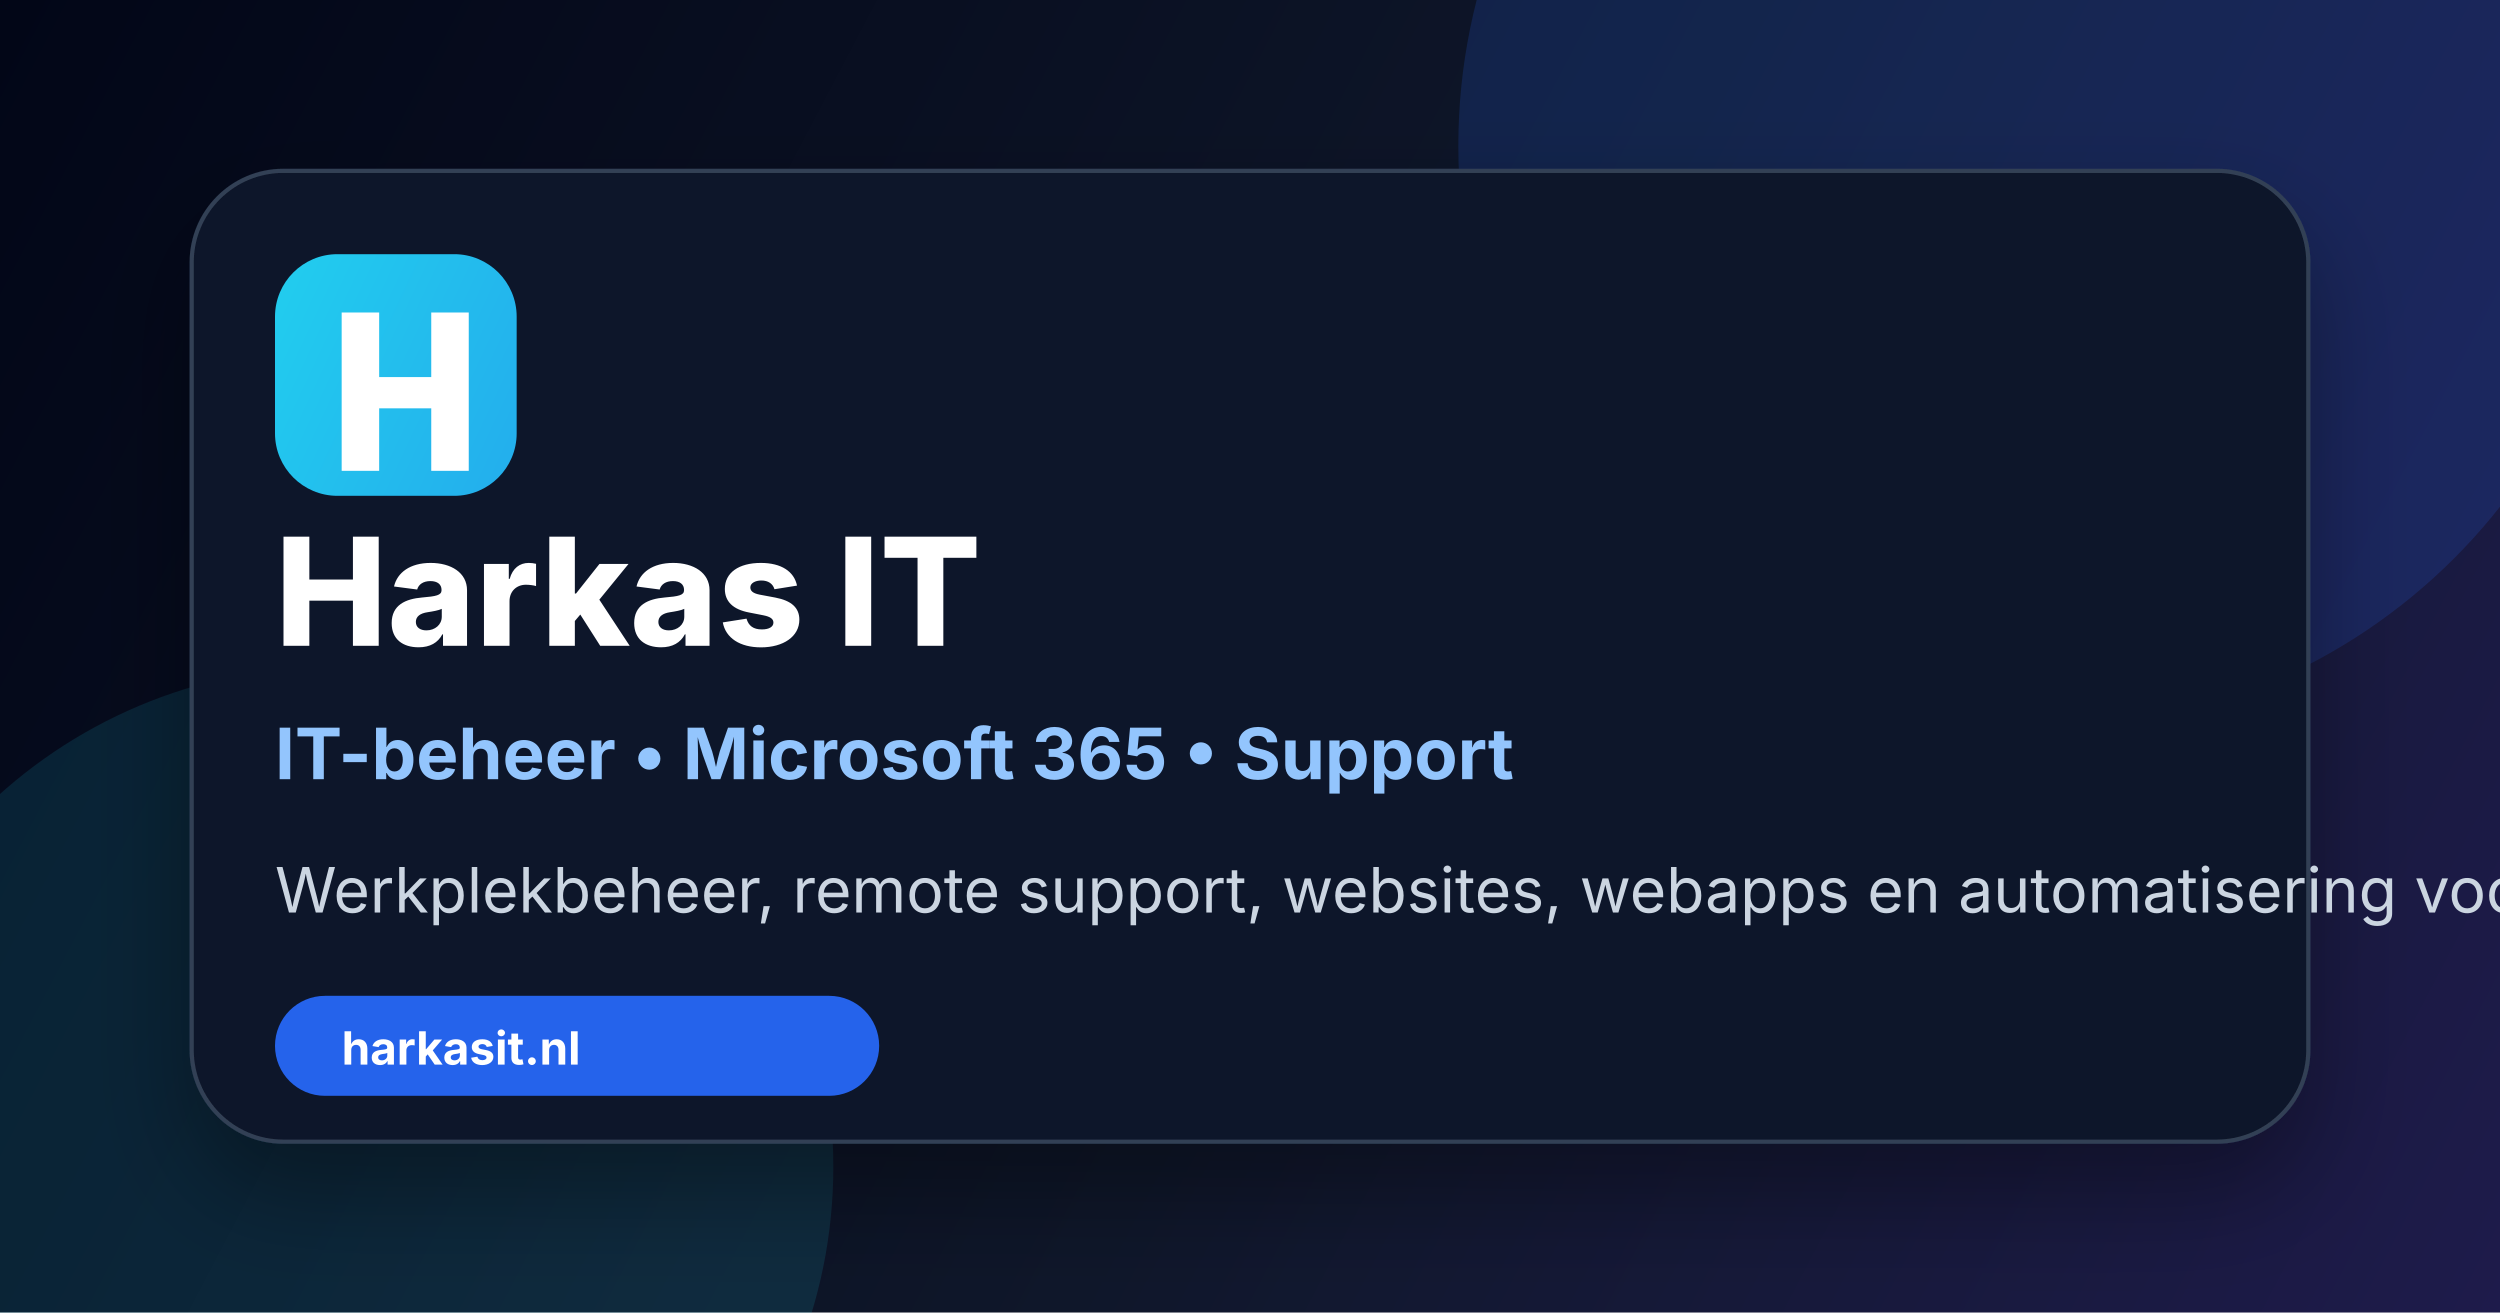
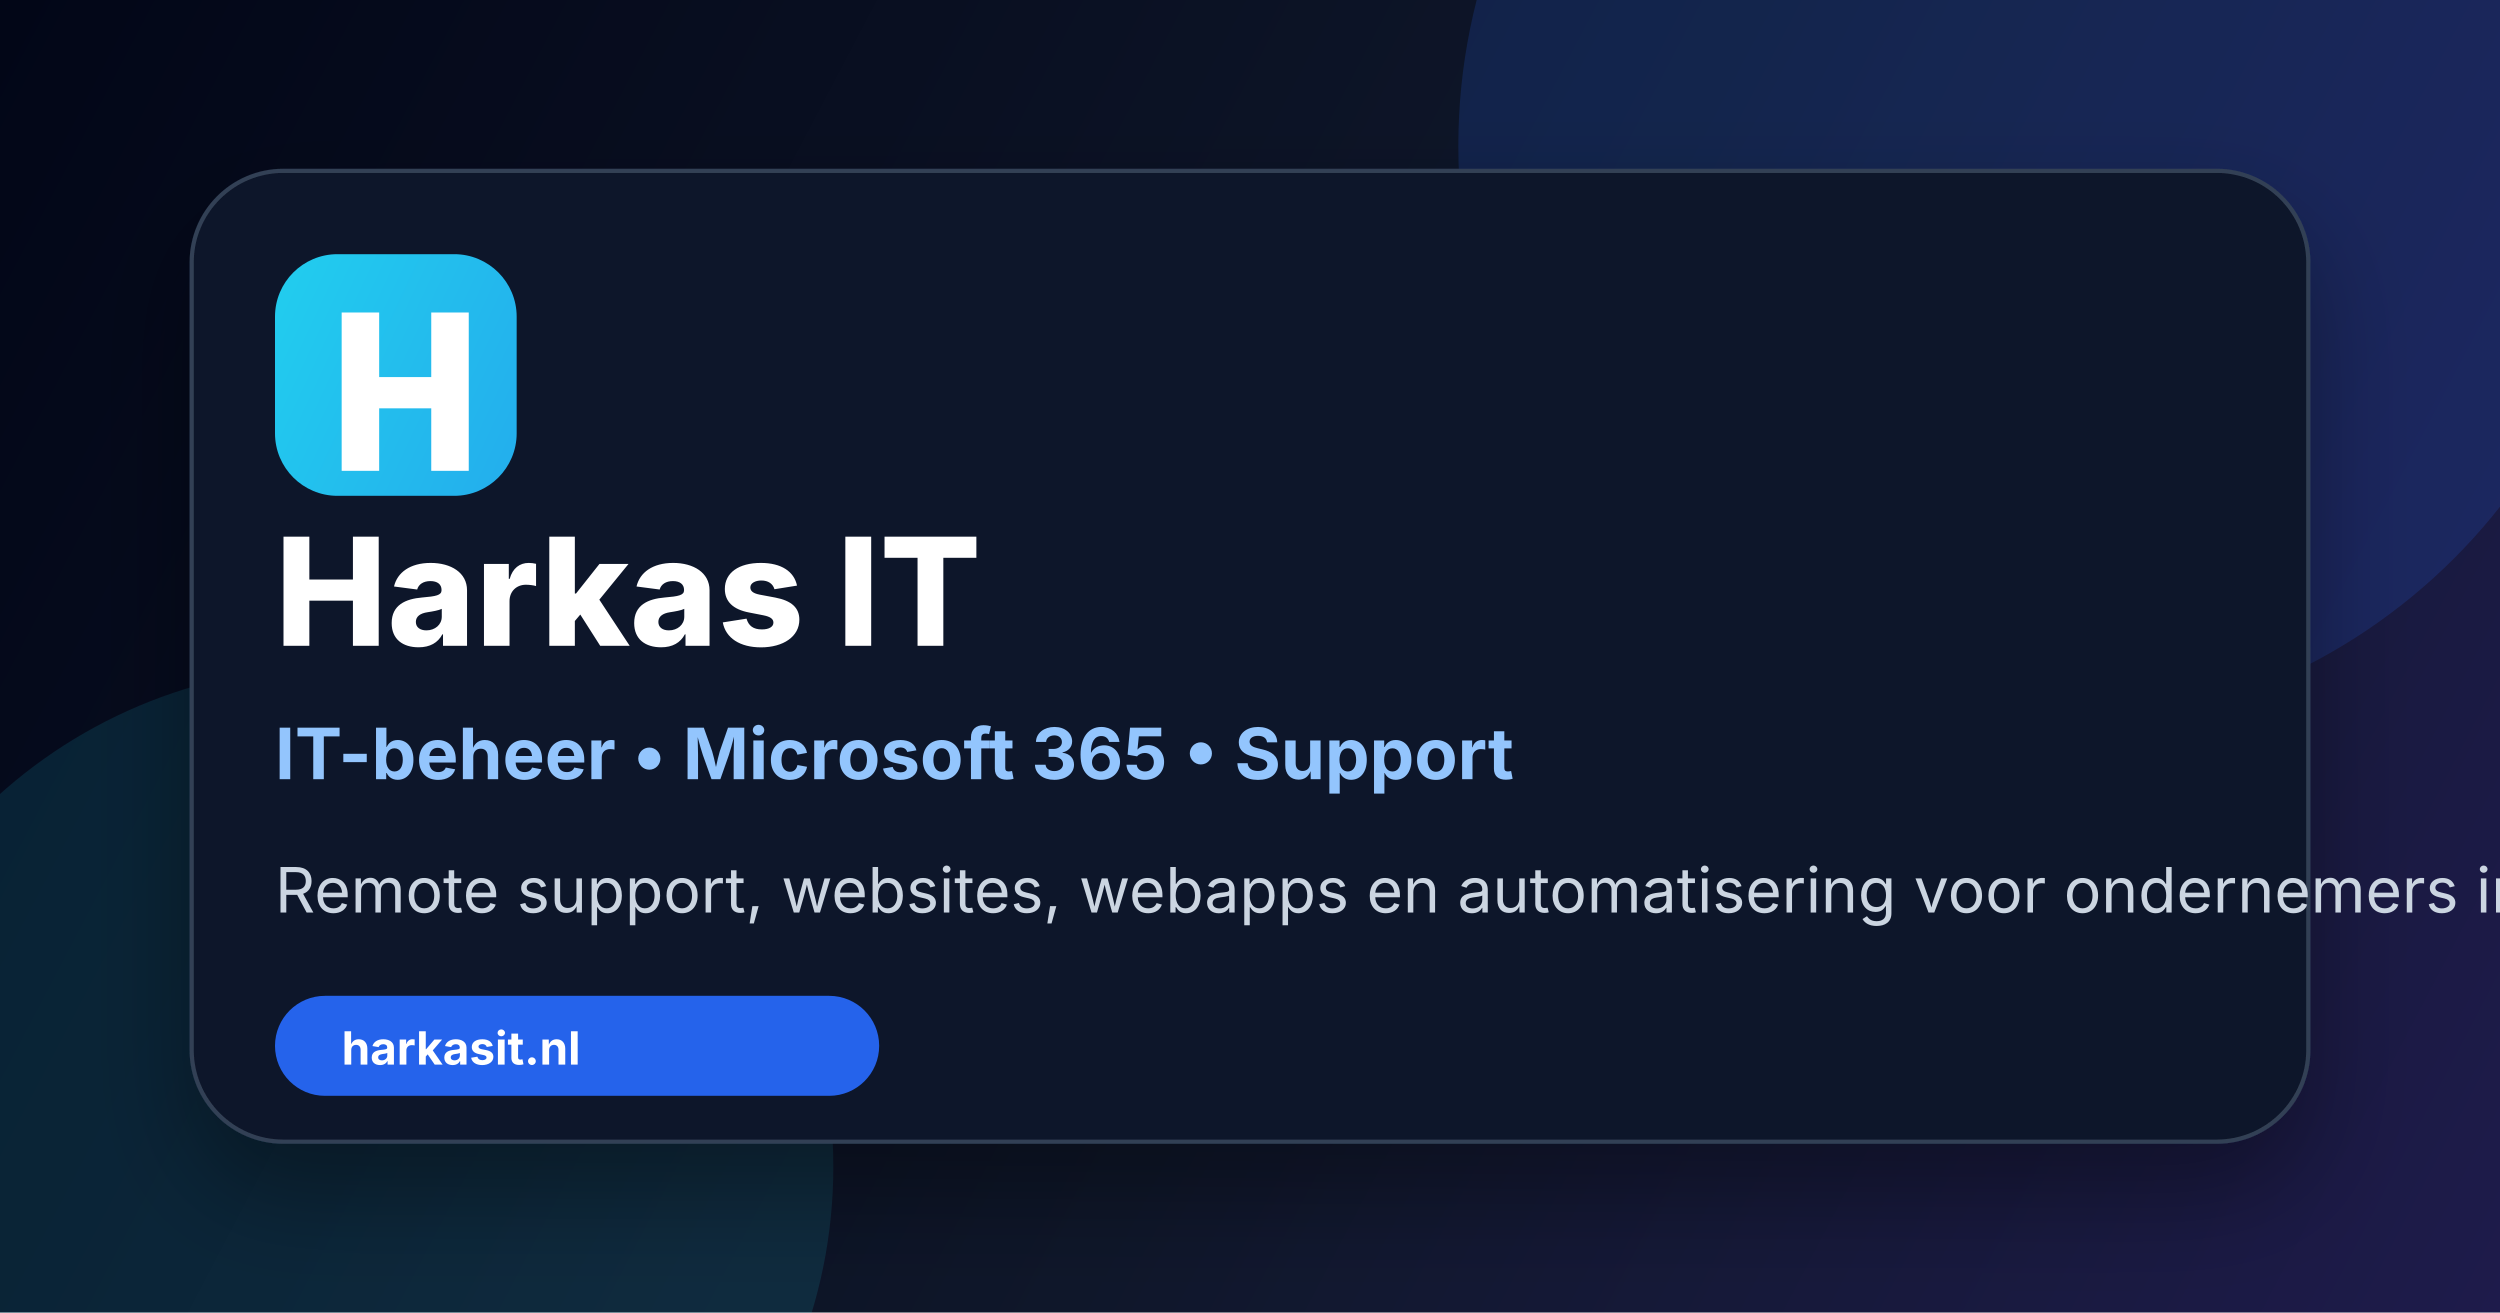
<svg xmlns="http://www.w3.org/2000/svg" viewBox="0 0 1200 630" role="img" aria-label="Harkas IT social preview">
  <defs>
    <linearGradient id="bg" x1="0" y1="0" x2="1200" y2="630" gradientUnits="userSpaceOnUse">
      <stop stop-color="#020617" />
      <stop offset="0.55" stop-color="#0f172a" />
      <stop offset="1" stop-color="#1e1b4b" />
    </linearGradient>
    <linearGradient id="card" x1="120" y1="90" x2="1080" y2="540" gradientUnits="userSpaceOnUse">
      <stop stop-color="#22d3ee" />
      <stop offset="0.5" stop-color="#2563eb" />
      <stop offset="1" stop-color="#7c3aed" />
    </linearGradient>
    <filter id="shadow" x="-20%" y="-20%" width="140%" height="140%">
      <feDropShadow dx="0" dy="24" stdDeviation="24" flood-color="#000000" flood-opacity="0.35" />
    </filter>
  </defs>
  <rect width="1200" height="630" fill="url(#bg)" />
  <circle cx="980" cy="70" r="280" fill="#2563eb" opacity="0.18" />
  <circle cx="160" cy="560" r="240" fill="#22d3ee" opacity="0.12" />
  <rect x="92" y="82" width="1016" height="466" rx="44" fill="#0f172a" stroke="#334155" stroke-width="2" filter="url(#shadow)" />
  <rect x="132" y="122" width="116" height="116" rx="30" fill="url(#card)" />
  <path d="M164 150h18v31h25v-31h18v76h-18v-30h-25v30h-18v-76Z" fill="white" />
  <text x="132" y="310" fill="#ffffff" font-family="Inter, Arial, sans-serif" font-size="72" font-weight="800">Harkas IT</text>
  <text x="132" y="374" fill="#93c5fd" font-family="Inter, Arial, sans-serif" font-size="34" font-weight="700">IT-beheer • Microsoft 365 • Support</text>
-   <text x="132" y="438" fill="#cbd5e1" font-family="Inter, Arial, sans-serif" font-size="30">Werkplekbeheer, remote support, websites, webapps en automatisering voor ondernemers.</text>
+   <text x="132" y="438" fill="#cbd5e1" font-family="Inter, Arial, sans-serif" font-size="30">Remote support, websites, webapps en automatisering voor ondernemers in Nederland.</text>
  <rect x="132" y="478" width="290" height="48" rx="24" fill="#2563eb" />
  <text x="164" y="511" fill="#ffffff" font-family="Inter, Arial, sans-serif" font-size="22" font-weight="700">harkasit.nl</text>
</svg>
